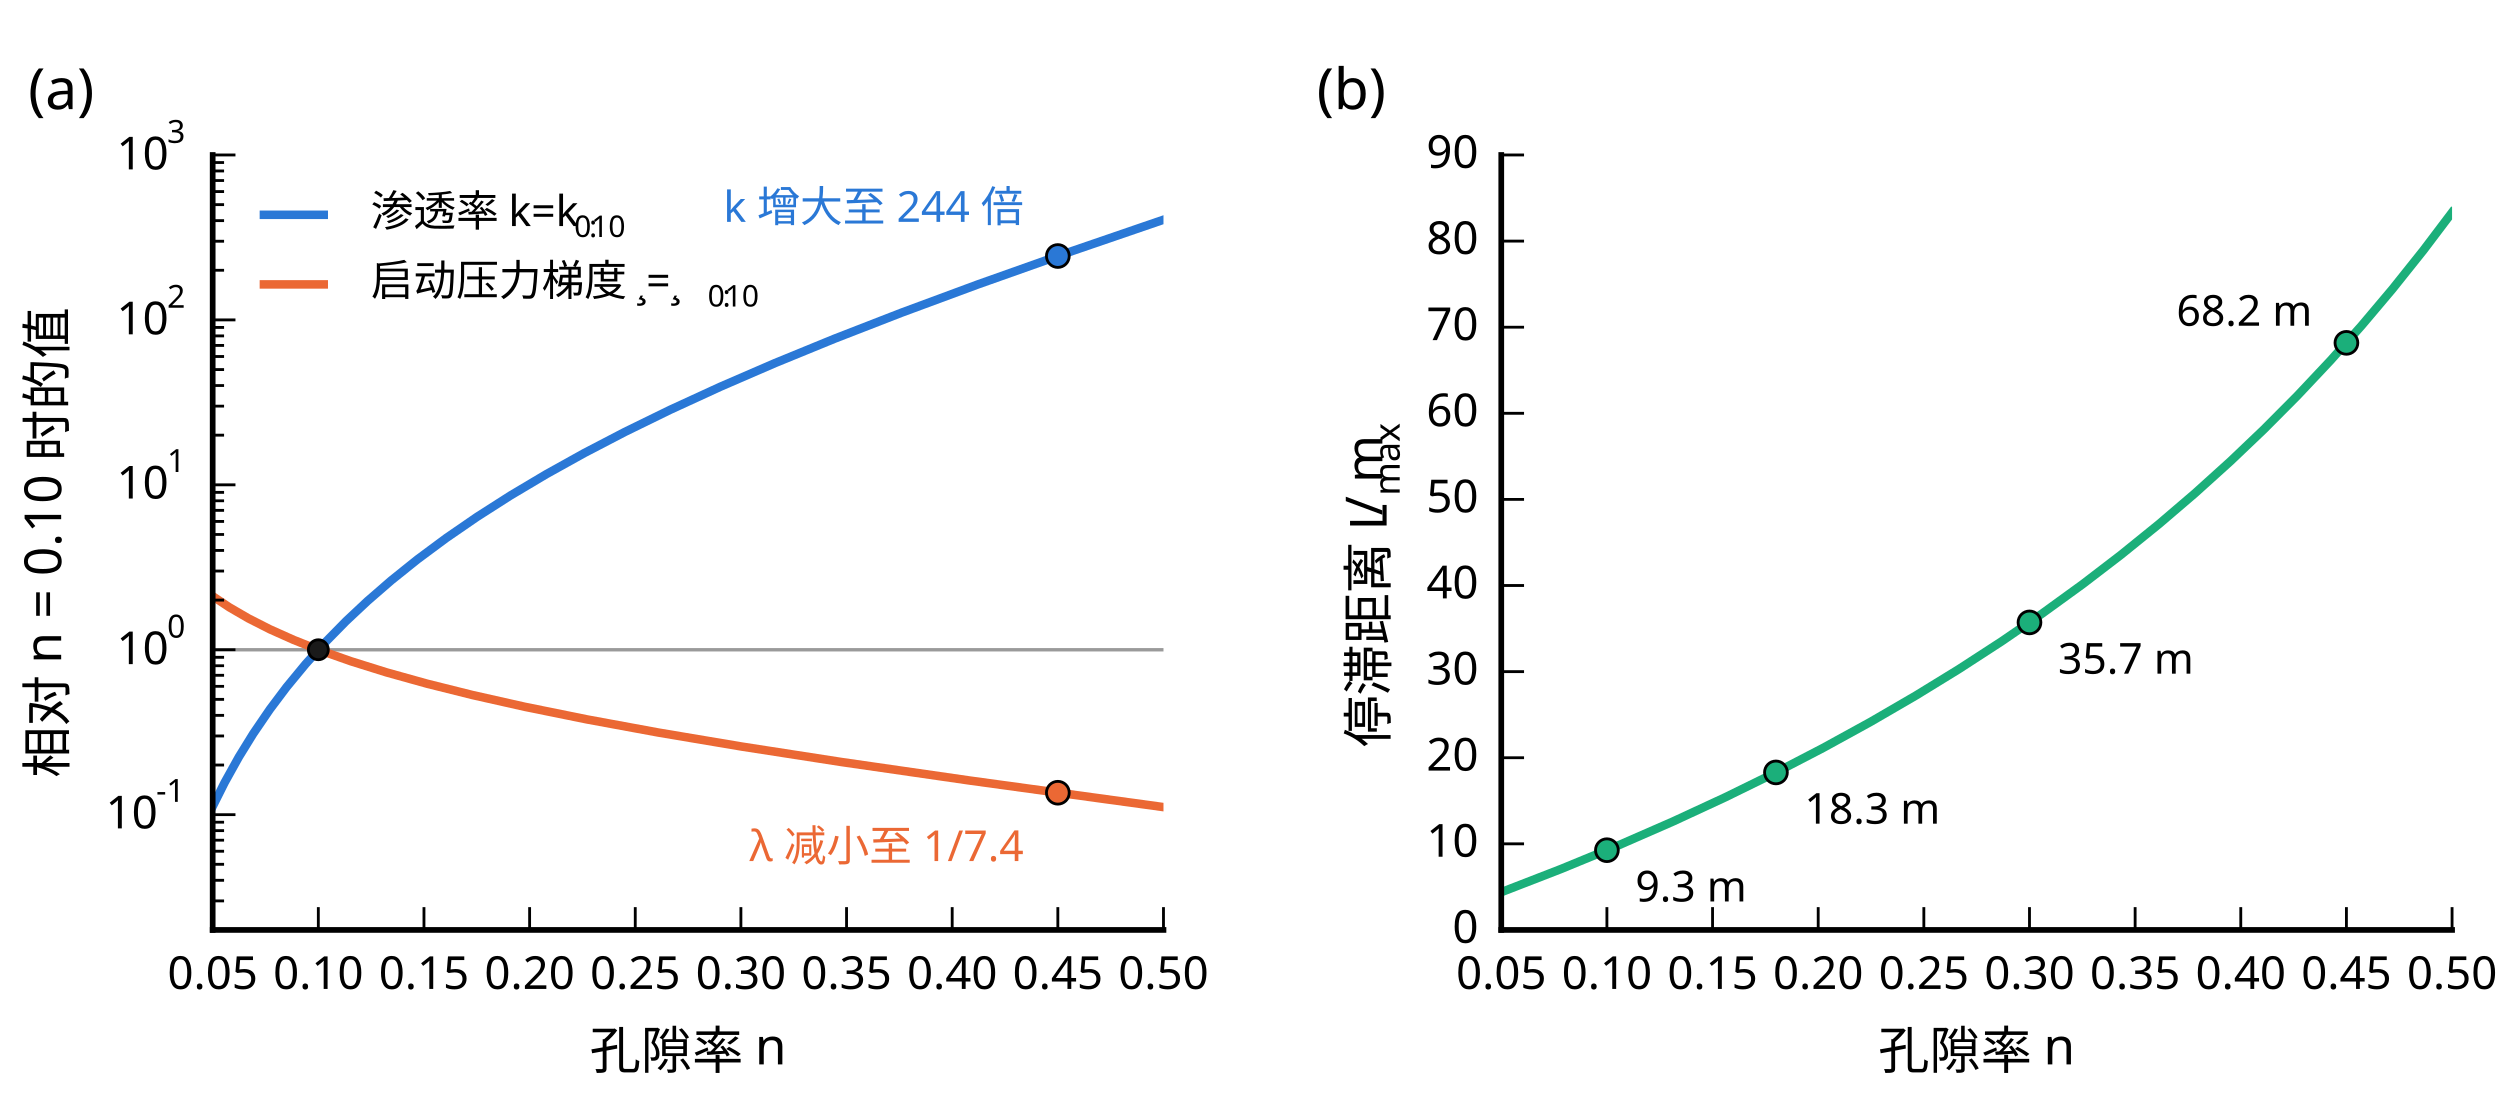
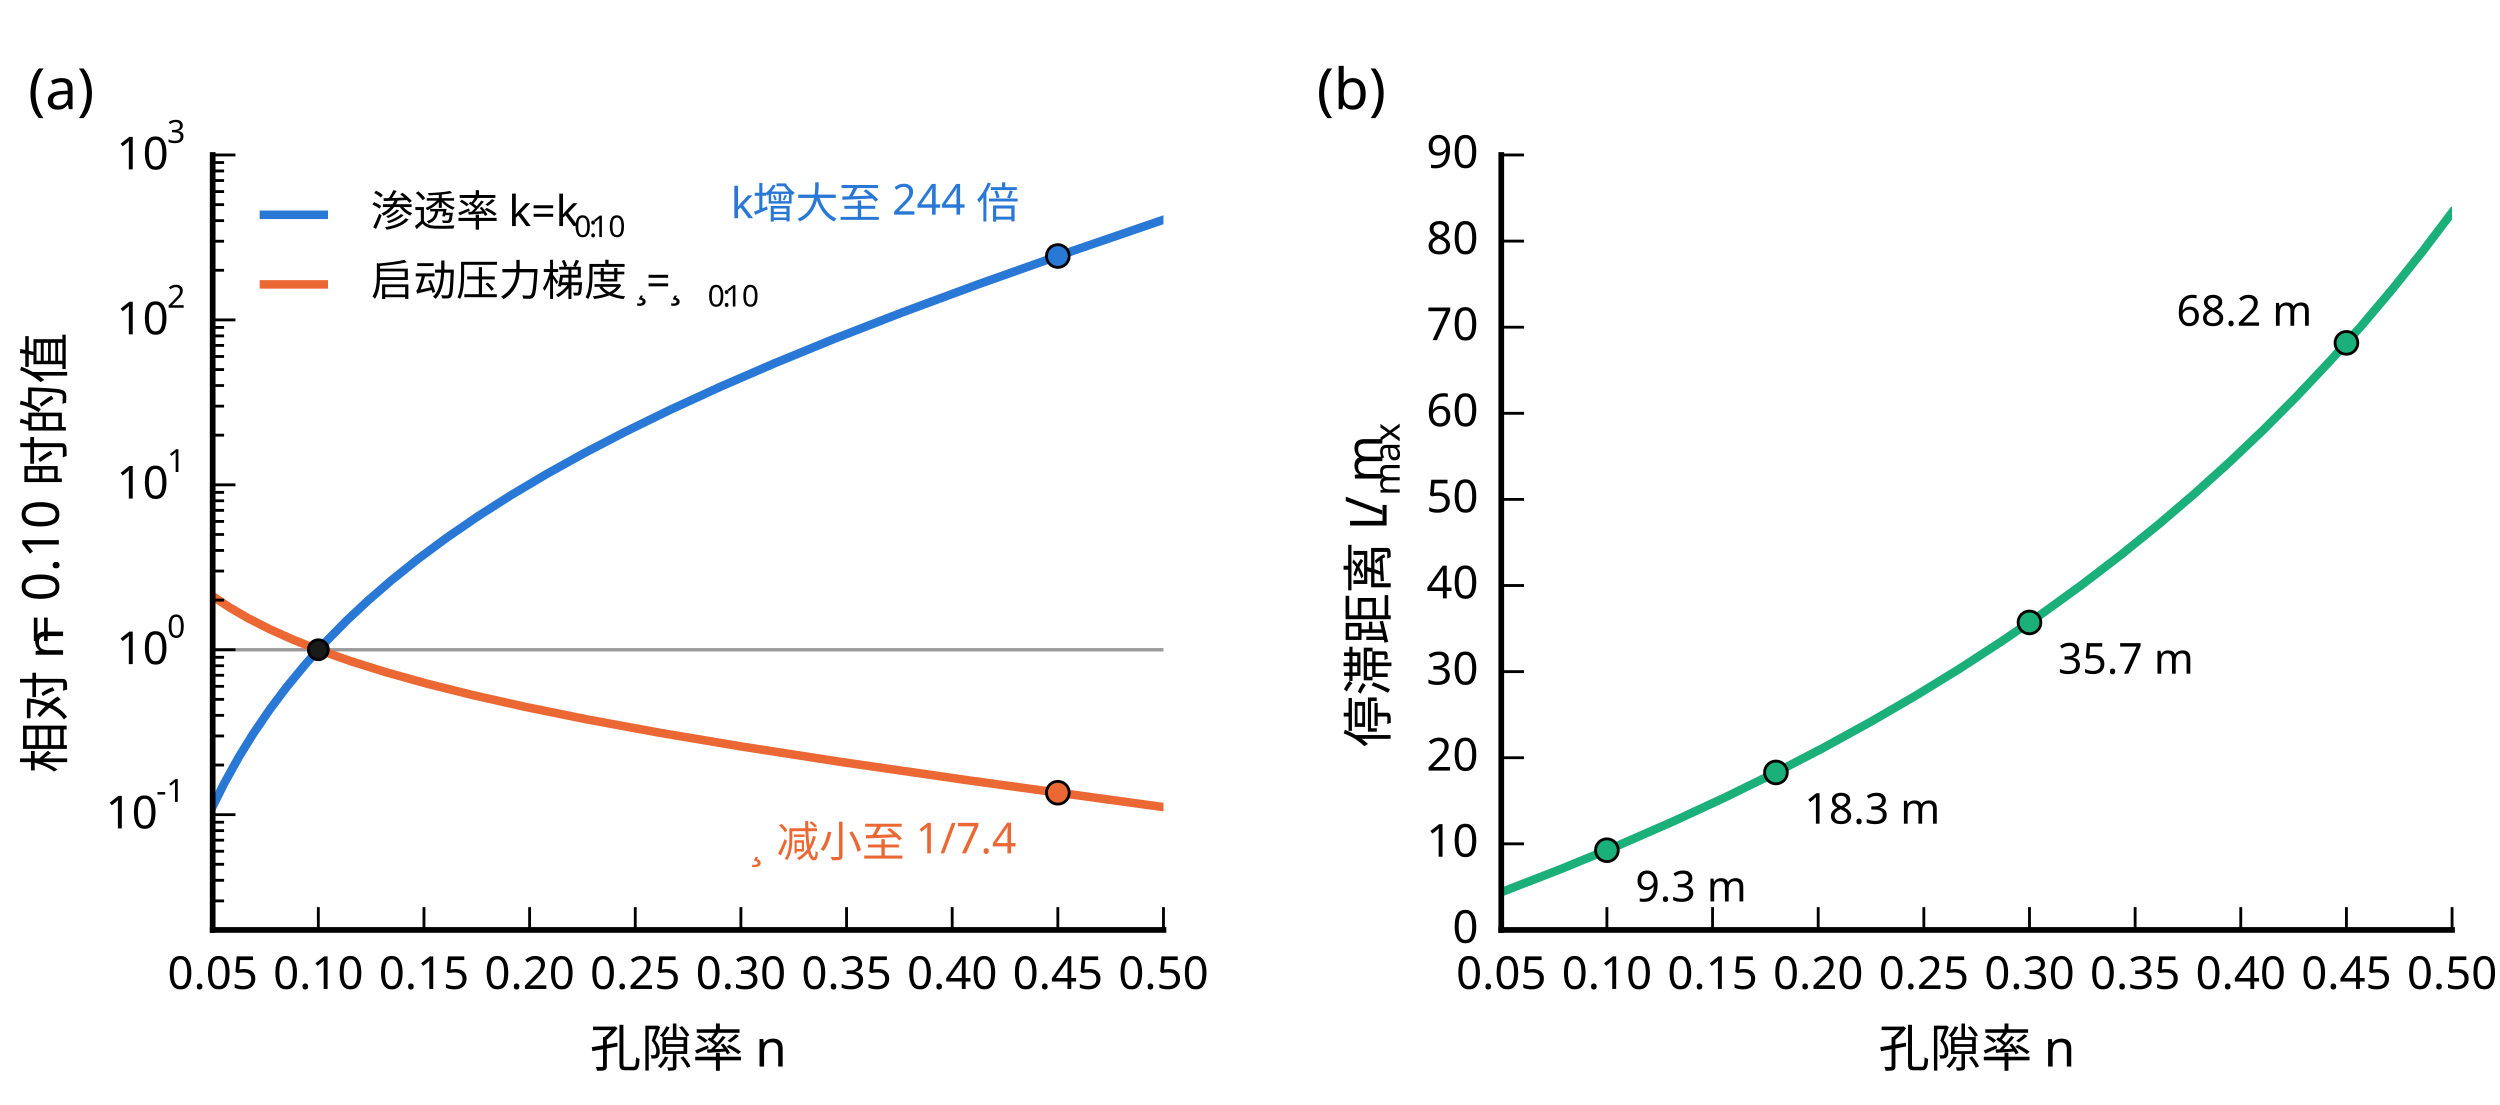
<svg xmlns="http://www.w3.org/2000/svg" xmlns:xlink="http://www.w3.org/1999/xlink" height="194pt" version="1.1" viewBox="0 0 439 194" width="439pt">
  <defs>
    <style type="text/css">
*{stroke-linecap:butt;stroke-linejoin:round;}
  </style>
  </defs>
  <g id="figure_1">
    <g id="patch_1">
      <path d=" M0 194.4 L439.37 194.4 L439.37 0 L0 0 z " style="fill:#ffffff;" />
    </g>
    <g id="axes_1">
      <g id="patch_2">
        <path d=" M37.346 163.296 L204.307 163.296 L204.307 27.216 L37.346 27.216 z " style="fill:#ffffff;" />
      </g>
      <g id="line2d_1">
        <path clip-path="url(#pe6985912cd)" d=" M37.346 114.095 L204.307 114.095" style="fill:none;stroke:#9a9a9a;stroke-linecap:square;stroke-width:0.6;" />
      </g>
      <g id="line2d_2">
        <path clip-path="url(#pe6985912cd)" d=" M37.346 141.608 L39.439 137.426 L41.949 132.914 L44.46 128.848 L47.389 124.556 L50.318 120.66 L53.666 116.603 L57.014 112.892 L60.779 109.06 L64.546 105.529 L68.73 101.901 L73.333 98.211 L78.354 94.486 L83.794 90.745 L89.652 87.003 L95.929 83.269 L102.624 79.548 L109.738 75.844 L117.688 71.958 L126.476 67.92 L136.1 63.754 L146.561 59.471 L158.278 54.919 L171.668 49.962 L187.569 44.325 L204.307 38.584 L204.307 38.584" style="fill:none;stroke:#2a78d6;stroke-linecap:square;stroke-width:1.5;" />
      </g>
      <g id="line2d_3">
        <path clip-path="url(#pe6985912cd)" d=" M37.346 104.697 L40.276 106.646 L43.623 108.588 L47.389 110.502 L51.574 112.374 L56.177 114.199 L61.616 116.115 L67.893 118.078 L75.007 120.061 L82.957 122.046 L92.163 124.116 L103.043 126.323 L115.596 128.633 L130.242 131.095 L147.817 133.819 L170.413 137.081 L204.307 141.729 L204.307 141.729" style="fill:none;stroke:#eb6834;stroke-linecap:square;stroke-width:1.5;" />
      </g>
      <g id="line2d_4">
        <defs>
          <path d=" M0 2 C0.53 2 1.039 1.789 1.414 1.414 C1.789 1.039 2 0.53 2 0 C2 -0.53 1.789 -1.039 1.414 -1.414 C1.039 -1.789 0.53 -2 0 -2 C-0.53 -2 -1.039 -1.789 -1.414 -1.414 C-1.789 -1.039 -2 -0.53 -2 0 C-2 0.53 -1.789 1.039 -1.414 1.414 C-1.039 1.789 -0.53 2 0 2 z " id="m247f0c84e5" style="stroke:#000000;stroke-width:0.5;" />
        </defs>
        <g clip-path="url(#pe6985912cd)">
          <use style="fill:#2a78d6;stroke:#000000;stroke-width:0.5;" x="185.756" xlink:href="#m247f0c84e5" y="44.957" />
        </g>
      </g>
      <g id="line2d_5">
        <defs>
          <path d=" M0 2 C0.53 2 1.039 1.789 1.414 1.414 C1.789 1.039 2 0.53 2 0 C2 -0.53 1.789 -1.039 1.414 -1.414 C1.039 -1.789 0.53 -2 0 -2 C-0.53 -2 -1.039 -1.789 -1.414 -1.414 C-1.789 -1.039 -2 -0.53 -2 0 C-2 0.53 -1.789 1.039 -1.414 1.414 C-1.039 1.789 -0.53 2 0 2 z " id="maab51ab7f1" style="stroke:#000000;stroke-width:0.5;" />
        </defs>
        <g clip-path="url(#pe6985912cd)">
          <use style="fill:#eb6834;stroke:#000000;stroke-width:0.5;" x="185.756" xlink:href="#maab51ab7f1" y="139.205" />
        </g>
      </g>
      <g id="patch_3">
        <path d=" M37.346 163.296 L204.307 163.296" style="fill:none;stroke:#000000;stroke-linecap:square;stroke-linejoin:miter;" />
      </g>
      <g id="patch_4">
        <path d=" M37.346 163.296 L37.346 27.216" style="fill:none;stroke:#000000;stroke-linecap:square;stroke-linejoin:miter;" />
      </g>
      <g id="matplotlib.axis_1">
        <g id="xtick_1">
          <g id="line2d_6">
            <defs>
              <path d=" M0 0 L0 -4" id="m93b0483c22" style="stroke:#000000;stroke-width:0.5;" />
            </defs>
            <g>
              <use style="stroke:#000000;stroke-width:0.5;" x="37.346" xlink:href="#m93b0483c22" y="163.296" />
            </g>
          </g>
          <g id="text_1">
            <text style="font-family:Noto Sans SC;font-size:8.0px;font-style:normal;text-anchor:middle;" transform="rotate(-0, 37.34646, 173.6635)" x="37.346" y="173.663">0.05</text>
          </g>
        </g>
        <g id="xtick_2">
          <g id="line2d_7">
            <g>
              <use style="stroke:#000000;stroke-width:0.5;" x="55.898" xlink:href="#m93b0483c22" y="163.296" />
            </g>
          </g>
          <g id="text_2">
            <text style="font-family:Noto Sans SC;font-size:8.0px;font-style:normal;text-anchor:middle;" transform="rotate(-0, 55.89764, 173.6635)" x="55.898" y="173.663">0.10</text>
          </g>
        </g>
        <g id="xtick_3">
          <g id="line2d_8">
            <g>
              <use style="stroke:#000000;stroke-width:0.5;" x="74.449" xlink:href="#m93b0483c22" y="163.296" />
            </g>
          </g>
          <g id="text_3">
            <text style="font-family:Noto Sans SC;font-size:8.0px;font-style:normal;text-anchor:middle;" transform="rotate(-0, 74.44882, 173.6635)" x="74.449" y="173.663">0.15</text>
          </g>
        </g>
        <g id="xtick_4">
          <g id="line2d_9">
            <g>
              <use style="stroke:#000000;stroke-width:0.5;" x="93.0" xlink:href="#m93b0483c22" y="163.296" />
            </g>
          </g>
          <g id="text_4">
            <text style="font-family:Noto Sans SC;font-size:8.0px;font-style:normal;text-anchor:middle;" transform="rotate(-0, 93, 173.6635)" x="93.0" y="173.663">0.20</text>
          </g>
        </g>
        <g id="xtick_5">
          <g id="line2d_10">
            <g>
              <use style="stroke:#000000;stroke-width:0.5;" x="111.551" xlink:href="#m93b0483c22" y="163.296" />
            </g>
          </g>
          <g id="text_5">
            <text style="font-family:Noto Sans SC;font-size:8.0px;font-style:normal;text-anchor:middle;" transform="rotate(-0, 111.5512, 173.6635)" x="111.551" y="173.663">0.25</text>
          </g>
        </g>
        <g id="xtick_6">
          <g id="line2d_11">
            <g>
              <use style="stroke:#000000;stroke-width:0.5;" x="130.102" xlink:href="#m93b0483c22" y="163.296" />
            </g>
          </g>
          <g id="text_6">
            <text style="font-family:Noto Sans SC;font-size:8.0px;font-style:normal;text-anchor:middle;" transform="rotate(-0, 130.1024, 173.6635)" x="130.102" y="173.663">0.30</text>
          </g>
        </g>
        <g id="xtick_7">
          <g id="line2d_12">
            <g>
              <use style="stroke:#000000;stroke-width:0.5;" x="148.654" xlink:href="#m93b0483c22" y="163.296" />
            </g>
          </g>
          <g id="text_7">
            <text style="font-family:Noto Sans SC;font-size:8.0px;font-style:normal;text-anchor:middle;" transform="rotate(-0, 148.6535, 173.6635)" x="148.654" y="173.663">0.35</text>
          </g>
        </g>
        <g id="xtick_8">
          <g id="line2d_13">
            <g>
              <use style="stroke:#000000;stroke-width:0.5;" x="167.205" xlink:href="#m93b0483c22" y="163.296" />
            </g>
          </g>
          <g id="text_8">
            <text style="font-family:Noto Sans SC;font-size:8.0px;font-style:normal;text-anchor:middle;" transform="rotate(-0, 167.2047, 173.6635)" x="167.205" y="173.663">0.40</text>
          </g>
        </g>
        <g id="xtick_9">
          <g id="line2d_14">
            <g>
              <use style="stroke:#000000;stroke-width:0.5;" x="185.756" xlink:href="#m93b0483c22" y="163.296" />
            </g>
          </g>
          <g id="text_9">
            <text style="font-family:Noto Sans SC;font-size:8.0px;font-style:normal;text-anchor:middle;" transform="rotate(-0, 185.7559, 173.6635)" x="185.756" y="173.663">0.45</text>
          </g>
        </g>
        <g id="xtick_10">
          <g id="line2d_15">
            <g>
              <use style="stroke:#000000;stroke-width:0.5;" x="204.307" xlink:href="#m93b0483c22" y="163.296" />
            </g>
          </g>
          <g id="text_10">
            <text style="font-family:Noto Sans SC;font-size:8.0px;font-style:normal;text-anchor:middle;" transform="rotate(-0, 204.3071, 173.6635)" x="204.307" y="173.663">0.50</text>
          </g>
        </g>
        <g id="text_11">
-           <text style="font-family:Noto Sans SC;font-size:9.0px;font-style:normal;text-anchor:middle;" transform="rotate(-0, 120.8268, 187.6594)" x="120.827" y="187.659">孔隙率 n</text>
+           <g transform="translate(103.5918 187.6594)">
+             <text>
+               <tspan style="font-family:Noto Sans SC;font-size:9.0px;font-style:regular;" x="0.0 9.0 18.0 27.0" y="-0.375">孔隙率 </tspan>
+               <tspan style="font-family:cmmi10;font-size:9.0px;font-style:regular;" x="29.016" y="-0.375">n</tspan>
+             </text>
+           </g>
        </g>
      </g>
      <g id="matplotlib.axis_2">
        <g id="ytick_1">
          <g id="line2d_16">
            <defs>
              <path d=" M0 0 L4 0" id="m728421d6d4" style="stroke:#000000;stroke-width:0.5;" />
            </defs>
            <g>
              <use style="stroke:#000000;stroke-width:0.5;" x="37.346" xlink:href="#m728421d6d4" y="143.054" />
            </g>
          </g>
          <g id="text_12">
            <g transform="translate(18.54646 145.7017)">
              <text>
                <tspan style="font-family:Noto Sans SC;font-size:5.6px;font-style:regular;" x="8.88 10.823" y="-4.898">-1</tspan>
                <tspan style="font-family:Noto Sans SC;font-size:8.0px;font-style:regular;" x="0.0 4.44" y="-0.233">10</tspan>
              </text>
            </g>
          </g>
        </g>
        <g id="ytick_2">
          <g id="line2d_17">
            <g>
              <use style="stroke:#000000;stroke-width:0.5;" x="37.346" xlink:href="#m728421d6d4" y="114.095" />
            </g>
          </g>
          <g id="text_13">
            <g transform="translate(20.46646 116.7821)">
              <text>
                <tspan style="font-family:Noto Sans SC;font-size:5.6px;font-style:regular;" x="8.88" y="-4.822">0</tspan>
                <tspan style="font-family:Noto Sans SC;font-size:8.0px;font-style:regular;" x="0.0 4.44" y="-0.156">10</tspan>
              </text>
            </g>
          </g>
        </g>
        <g id="ytick_3">
          <g id="line2d_18">
            <g>
              <use style="stroke:#000000;stroke-width:0.5;" x="37.346" xlink:href="#m728421d6d4" y="85.135" />
            </g>
          </g>
          <g id="text_14">
            <g transform="translate(20.46646 87.78258)">
              <text>
                <tspan style="font-family:Noto Sans SC;font-size:5.6px;font-style:regular;" x="8.88" y="-4.898">1</tspan>
                <tspan style="font-family:Noto Sans SC;font-size:8.0px;font-style:regular;" x="0.0 4.44" y="-0.233">10</tspan>
              </text>
            </g>
          </g>
        </g>
        <g id="ytick_4">
          <g id="line2d_19">
            <g>
              <use style="stroke:#000000;stroke-width:0.5;" x="37.346" xlink:href="#m728421d6d4" y="56.176" />
            </g>
          </g>
          <g id="text_15">
            <g transform="translate(20.46646 58.86304)">
              <text>
                <tspan style="font-family:Noto Sans SC;font-size:5.6px;font-style:regular;" x="8.88" y="-4.822">2</tspan>
                <tspan style="font-family:Noto Sans SC;font-size:8.0px;font-style:regular;" x="0.0 4.44" y="-0.156">10</tspan>
              </text>
            </g>
          </g>
        </g>
        <g id="ytick_5">
          <g id="line2d_20">
            <g>
              <use style="stroke:#000000;stroke-width:0.5;" x="37.346" xlink:href="#m728421d6d4" y="27.216" />
            </g>
          </g>
          <g id="text_16">
            <g transform="translate(20.46646 29.9035)">
              <text>
                <tspan style="font-family:Noto Sans SC;font-size:5.6px;font-style:regular;" x="8.88" y="-4.822">3</tspan>
                <tspan style="font-family:Noto Sans SC;font-size:8.0px;font-style:regular;" x="0.0 4.44" y="-0.156">10</tspan>
              </text>
            </g>
          </g>
        </g>
        <g id="ytick_6">
          <g id="line2d_21">
            <defs>
              <path d=" M0 0 L2 0" id="mf0c55a9a47" style="stroke:#000000;stroke-width:0.5;" />
            </defs>
            <g>
              <use style="stroke:#000000;stroke-width:0.5;" x="37.346" xlink:href="#mf0c55a9a47" y="163.296" />
            </g>
          </g>
        </g>
        <g id="ytick_7">
          <g id="line2d_22">
            <g>
              <use style="stroke:#000000;stroke-width:0.5;" x="37.346" xlink:href="#mf0c55a9a47" y="158.196" />
            </g>
          </g>
        </g>
        <g id="ytick_8">
          <g id="line2d_23">
            <g>
              <use style="stroke:#000000;stroke-width:0.5;" x="37.346" xlink:href="#mf0c55a9a47" y="154.578" />
            </g>
          </g>
        </g>
        <g id="ytick_9">
          <g id="line2d_24">
            <g>
              <use style="stroke:#000000;stroke-width:0.5;" x="37.346" xlink:href="#mf0c55a9a47" y="151.772" />
            </g>
          </g>
        </g>
        <g id="ytick_10">
          <g id="line2d_25">
            <g>
              <use style="stroke:#000000;stroke-width:0.5;" x="37.346" xlink:href="#mf0c55a9a47" y="149.479" />
            </g>
          </g>
        </g>
        <g id="ytick_11">
          <g id="line2d_26">
            <g>
              <use style="stroke:#000000;stroke-width:0.5;" x="37.346" xlink:href="#mf0c55a9a47" y="147.54" />
            </g>
          </g>
        </g>
        <g id="ytick_12">
          <g id="line2d_27">
            <g>
              <use style="stroke:#000000;stroke-width:0.5;" x="37.346" xlink:href="#mf0c55a9a47" y="145.861" />
            </g>
          </g>
        </g>
        <g id="ytick_13">
          <g id="line2d_28">
            <g>
              <use style="stroke:#000000;stroke-width:0.5;" x="37.346" xlink:href="#mf0c55a9a47" y="144.379" />
            </g>
          </g>
        </g>
        <g id="ytick_14">
          <g id="line2d_29">
            <g>
              <use style="stroke:#000000;stroke-width:0.5;" x="37.346" xlink:href="#mf0c55a9a47" y="134.336" />
            </g>
          </g>
        </g>
        <g id="ytick_15">
          <g id="line2d_30">
            <g>
              <use style="stroke:#000000;stroke-width:0.5;" x="37.346" xlink:href="#mf0c55a9a47" y="129.237" />
            </g>
          </g>
        </g>
        <g id="ytick_16">
          <g id="line2d_31">
            <g>
              <use style="stroke:#000000;stroke-width:0.5;" x="37.346" xlink:href="#mf0c55a9a47" y="125.619" />
            </g>
          </g>
        </g>
        <g id="ytick_17">
          <g id="line2d_32">
            <g>
              <use style="stroke:#000000;stroke-width:0.5;" x="37.346" xlink:href="#mf0c55a9a47" y="122.812" />
            </g>
          </g>
        </g>
        <g id="ytick_18">
          <g id="line2d_33">
            <g>
              <use style="stroke:#000000;stroke-width:0.5;" x="37.346" xlink:href="#mf0c55a9a47" y="120.519" />
            </g>
          </g>
        </g>
        <g id="ytick_19">
          <g id="line2d_34">
            <g>
              <use style="stroke:#000000;stroke-width:0.5;" x="37.346" xlink:href="#mf0c55a9a47" y="118.581" />
            </g>
          </g>
        </g>
        <g id="ytick_20">
          <g id="line2d_35">
            <g>
              <use style="stroke:#000000;stroke-width:0.5;" x="37.346" xlink:href="#mf0c55a9a47" y="116.901" />
            </g>
          </g>
        </g>
        <g id="ytick_21">
          <g id="line2d_36">
            <g>
              <use style="stroke:#000000;stroke-width:0.5;" x="37.346" xlink:href="#mf0c55a9a47" y="115.42" />
            </g>
          </g>
        </g>
        <g id="ytick_22">
          <g id="line2d_37">
            <g>
              <use style="stroke:#000000;stroke-width:0.5;" x="37.346" xlink:href="#mf0c55a9a47" y="105.377" />
            </g>
          </g>
        </g>
        <g id="ytick_23">
          <g id="line2d_38">
            <g>
              <use style="stroke:#000000;stroke-width:0.5;" x="37.346" xlink:href="#mf0c55a9a47" y="100.277" />
            </g>
          </g>
        </g>
        <g id="ytick_24">
          <g id="line2d_39">
            <g>
              <use style="stroke:#000000;stroke-width:0.5;" x="37.346" xlink:href="#mf0c55a9a47" y="96.659" />
            </g>
          </g>
        </g>
        <g id="ytick_25">
          <g id="line2d_40">
            <g>
              <use style="stroke:#000000;stroke-width:0.5;" x="37.346" xlink:href="#mf0c55a9a47" y="93.853" />
            </g>
          </g>
        </g>
        <g id="ytick_26">
          <g id="line2d_41">
            <g>
              <use style="stroke:#000000;stroke-width:0.5;" x="37.346" xlink:href="#mf0c55a9a47" y="91.56" />
            </g>
          </g>
        </g>
        <g id="ytick_27">
          <g id="line2d_42">
            <g>
              <use style="stroke:#000000;stroke-width:0.5;" x="37.346" xlink:href="#mf0c55a9a47" y="89.621" />
            </g>
          </g>
        </g>
        <g id="ytick_28">
          <g id="line2d_43">
            <g>
              <use style="stroke:#000000;stroke-width:0.5;" x="37.346" xlink:href="#mf0c55a9a47" y="87.942" />
            </g>
          </g>
        </g>
        <g id="ytick_29">
          <g id="line2d_44">
            <g>
              <use style="stroke:#000000;stroke-width:0.5;" x="37.346" xlink:href="#mf0c55a9a47" y="86.46" />
            </g>
          </g>
        </g>
        <g id="ytick_30">
          <g id="line2d_45">
            <g>
              <use style="stroke:#000000;stroke-width:0.5;" x="37.346" xlink:href="#mf0c55a9a47" y="76.417" />
            </g>
          </g>
        </g>
        <g id="ytick_31">
          <g id="line2d_46">
            <g>
              <use style="stroke:#000000;stroke-width:0.5;" x="37.346" xlink:href="#mf0c55a9a47" y="71.318" />
            </g>
          </g>
        </g>
        <g id="ytick_32">
          <g id="line2d_47">
            <g>
              <use style="stroke:#000000;stroke-width:0.5;" x="37.346" xlink:href="#mf0c55a9a47" y="67.7" />
            </g>
          </g>
        </g>
        <g id="ytick_33">
          <g id="line2d_48">
            <g>
              <use style="stroke:#000000;stroke-width:0.5;" x="37.346" xlink:href="#mf0c55a9a47" y="64.893" />
            </g>
          </g>
        </g>
        <g id="ytick_34">
          <g id="line2d_49">
            <g>
              <use style="stroke:#000000;stroke-width:0.5;" x="37.346" xlink:href="#mf0c55a9a47" y="62.6" />
            </g>
          </g>
        </g>
        <g id="ytick_35">
          <g id="line2d_50">
            <g>
              <use style="stroke:#000000;stroke-width:0.5;" x="37.346" xlink:href="#mf0c55a9a47" y="60.661" />
            </g>
          </g>
        </g>
        <g id="ytick_36">
          <g id="line2d_51">
            <g>
              <use style="stroke:#000000;stroke-width:0.5;" x="37.346" xlink:href="#mf0c55a9a47" y="58.982" />
            </g>
          </g>
        </g>
        <g id="ytick_37">
          <g id="line2d_52">
            <g>
              <use style="stroke:#000000;stroke-width:0.5;" x="37.346" xlink:href="#mf0c55a9a47" y="57.501" />
            </g>
          </g>
        </g>
        <g id="ytick_38">
          <g id="line2d_53">
            <g>
              <use style="stroke:#000000;stroke-width:0.5;" x="37.346" xlink:href="#mf0c55a9a47" y="47.458" />
            </g>
          </g>
        </g>
        <g id="ytick_39">
          <g id="line2d_54">
            <g>
              <use style="stroke:#000000;stroke-width:0.5;" x="37.346" xlink:href="#mf0c55a9a47" y="42.358" />
            </g>
          </g>
        </g>
        <g id="ytick_40">
          <g id="line2d_55">
            <g>
              <use style="stroke:#000000;stroke-width:0.5;" x="37.346" xlink:href="#mf0c55a9a47" y="38.74" />
            </g>
          </g>
        </g>
        <g id="ytick_41">
          <g id="line2d_56">
            <g>
              <use style="stroke:#000000;stroke-width:0.5;" x="37.346" xlink:href="#mf0c55a9a47" y="35.934" />
            </g>
          </g>
        </g>
        <g id="ytick_42">
          <g id="line2d_57">
            <g>
              <use style="stroke:#000000;stroke-width:0.5;" x="37.346" xlink:href="#mf0c55a9a47" y="33.641" />
            </g>
          </g>
        </g>
        <g id="ytick_43">
          <g id="line2d_58">
            <g>
              <use style="stroke:#000000;stroke-width:0.5;" x="37.346" xlink:href="#mf0c55a9a47" y="31.702" />
            </g>
          </g>
        </g>
        <g id="ytick_44">
          <g id="line2d_59">
            <g>
              <use style="stroke:#000000;stroke-width:0.5;" x="37.346" xlink:href="#mf0c55a9a47" y="30.022" />
            </g>
          </g>
        </g>
        <g id="ytick_45">
          <g id="line2d_60">
            <g>
              <use style="stroke:#000000;stroke-width:0.5;" x="37.346" xlink:href="#mf0c55a9a47" y="28.541" />
            </g>
          </g>
        </g>
        <g id="text_17">
-           <text style="font-family:Noto Sans SC;font-size:9.0px;font-style:normal;text-anchor:middle;" transform="rotate(-90, 11.48489, 95.256)" x="11.485" y="95.256">相对 n = 0.10 时的值</text>
+           <g transform="translate(11.48489 135.756)rotate(-90.0)">
+             <text>
+               <tspan style="font-family:Noto Sans SC;font-size:9.0px;font-style:regular;" x="0.0 9.0 18.0 25.417 27.433 32.428 34.444 39.439 41.941 46.936 51.931 53.947 62.947 71.947" y="-0.406">相对  = 0.10 时的值</tspan>
+               <tspan style="font-family:cmmi10;font-size:9.0px;font-style:regular;" x="20.016" y="-0.406">n</tspan>
+             </text>
+           </g>
        </g>
      </g>
      <g id="text_18">
-         <text style="fill:#2a78d6;font-family:Noto Sans SC;font-size:7.5px;font-style:normal;text-anchor:end;" transform="rotate(-0, 179.7559, 38.9567)" x="179.756" y="38.957">k 增大至 244 倍</text>
+         <g style="fill:#2a78d6;" transform="translate(128.3059 38.95669)">
+           <text>
+             <tspan style="font-family:Noto Sans SC;font-size:7.5px;font-style:regular;" x="3.9 5.58 13.08 20.58 28.08 29.76 33.923 38.085 42.248 43.928" y="-0.641"> 增大至 244 倍</tspan>
+             <tspan style="font-family:cmmi10;font-size:7.5px;font-style:regular;" x="0.0" y="-0.641">k</tspan>
+           </text>
+         </g>
      </g>
      <g id="text_19">
-         <text style="fill:#eb6834;font-family:Noto Sans SC;font-size:7.5px;font-style:normal;text-anchor:end;" transform="rotate(-0, 179.7559, 151.2052)" x="179.756" y="151.205">λ 减小至 1/7.4</text>
+         <g style="fill:#eb6834;" transform="translate(131.9809 151.2052)">
+           <text>
+             <tspan style="font-family:Noto Sans SC;font-size:7.5px;font-style:regular;" x="4.373 6.053 13.553 21.053 28.553 30.232 34.395 37.335 41.497 43.582" y="-0.734"> 减小至 1/7.4</tspan>
+             <tspan style="font-family:cmmi10;font-size:7.5px;font-style:regular;" x="0.0" y="-0.734">¸</tspan>
+           </text>
+         </g>
      </g>
      <g id="line2d_61">
        <defs>
          <path d=" M0 1.75 C0.464 1.75 0.909 1.566 1.237 1.237 C1.566 0.909 1.75 0.464 1.75 0 C1.75 -0.464 1.566 -0.909 1.237 -1.237 C0.909 -1.566 0.464 -1.75 0 -1.75 C-0.464 -1.75 -0.909 -1.566 -1.237 -1.237 C-1.566 -0.909 -1.75 -0.464 -1.75 0 C-1.75 0.464 -1.566 0.909 -1.237 1.237 C-0.909 1.566 -0.464 1.75 0 1.75 z " id="ma8d7c0516b" style="stroke:#000000;stroke-width:0.5;" />
        </defs>
        <g clip-path="url(#pe6985912cd)">
          <use style="fill:#1a1a1a;stroke:#000000;stroke-width:0.5;" x="55.898" xlink:href="#ma8d7c0516b" y="114.095" />
        </g>
      </g>
      <g id="legend_1">
        <g id="line2d_62">
          <path d=" M46.346 37.716 L56.846 37.716" style="fill:none;stroke:#2a78d6;stroke-linecap:square;stroke-width:1.5;" />
        </g>
        <g id="line2d_63" />
        <g id="text_20">
          <g transform="translate(65.09646 40.341)">
            <text>
              <tspan style="font-family:Noto Sans SC;font-size:7.5px;font-style:regular;" x="0.0 7.5 15 22.5" y="-0.641">渗透率 </tspan>
              <tspan style="font-family:cmr10;font-size:5.25px;font-style:regular;" x="35.73 39.846 42.471" y="1.273">010</tspan>
              <tspan style="font-family:cmmi10;font-size:7.5px;font-style:regular;" x="24.18 28.08 31.83" y="-0.641">k=k</tspan>
              <tspan style="font-family:cmmi10;font-size:5.25px;font-style:regular;" x="38.355" y="1.273">:</tspan>
            </text>
          </g>
        </g>
        <g id="line2d_64">
          <path d=" M46.346 49.941 L56.846 49.941" style="fill:none;stroke:#eb6834;stroke-linecap:square;stroke-width:1.5;" />
        </g>
        <g id="line2d_65" />
        <g id="text_21">
          <g transform="translate(65.09646 52.566)">
            <text>
              <tspan style="font-family:Noto Sans SC;font-size:7.5px;font-style:regular;" x="0.0 7.5 15 22.5 30 37.5 45" y="-0.656">启动压力梯度 </tspan>
              <tspan style="font-family:cmr10;font-size:5.25px;font-style:regular;" x="59.175 63.291 65.916" y="1.257">010</tspan>
              <tspan style="font-family:cmmi10;font-size:7.5px;font-style:regular;" x="46.68 51.052 54.802" y="-0.656">¸=¸</tspan>
              <tspan style="font-family:cmmi10;font-size:5.25px;font-style:regular;" x="61.8" y="1.257">:</tspan>
            </text>
          </g>
        </g>
      </g>
    </g>
    <g id="axes_2">
      <g id="patch_5">
        <path d=" M263.622 163.296 L430.583 163.296 L430.583 27.216 L263.622 27.216 z " style="fill:#ffffff;" />
      </g>
      <g id="line2d_66">
        <path clip-path="url(#pe255681435)" d=" M263.622 156.664 L274.083 152.608 L284.126 148.472 L293.75 144.268 L302.956 140.004 L311.744 135.694 L320.112 131.351 L328.481 126.755 L336.432 122.134 L343.964 117.507 L351.496 112.617 L358.61 107.736 L365.723 102.577 L372.418 97.447 L379.114 92.027 L385.39 86.66 L391.667 80.993 L397.525 75.41 L403.384 69.519 L409.242 63.295 L414.682 57.191 L420.121 50.748 L425.561 43.937 L430.583 37.296 L430.583 37.296" style="fill:none;stroke:#1baf7a;stroke-linecap:square;stroke-width:1.5;" />
      </g>
      <g id="line2d_67">
        <defs>
          <path d=" M0 2 C0.53 2 1.039 1.789 1.414 1.414 C1.789 1.039 2 0.53 2 0 C2 -0.53 1.789 -1.039 1.414 -1.414 C1.039 -1.789 0.53 -2 0 -2 C-0.53 -2 -1.039 -1.789 -1.414 -1.414 C-1.789 -1.039 -2 -0.53 -2 0 C-2 0.53 -1.789 1.039 -1.414 1.414 C-1.039 1.789 -0.53 2 0 2 z " id="m428e89c513" style="stroke:#000000;stroke-width:0.5;" />
        </defs>
        <g clip-path="url(#pe255681435)">
          <use style="fill:#1baf7a;stroke:#000000;stroke-width:0.5;" x="282.173" xlink:href="#m428e89c513" y="149.296" />
        </g>
      </g>
      <g id="line2d_68">
        <g clip-path="url(#pe255681435)">
          <use style="fill:#1baf7a;stroke:#000000;stroke-width:0.5;" x="311.855" xlink:href="#m428e89c513" y="135.637" />
        </g>
      </g>
      <g id="line2d_69">
        <g clip-path="url(#pe255681435)">
          <use style="fill:#1baf7a;stroke:#000000;stroke-width:0.5;" x="356.378" xlink:href="#m428e89c513" y="109.296" />
        </g>
      </g>
      <g id="line2d_70">
        <g clip-path="url(#pe255681435)">
          <use style="fill:#1baf7a;stroke:#000000;stroke-width:0.5;" x="412.031" xlink:href="#m428e89c513" y="60.205" />
        </g>
      </g>
      <g id="patch_6">
        <path d=" M263.622 163.296 L430.583 163.296" style="fill:none;stroke:#000000;stroke-linecap:square;stroke-linejoin:miter;" />
      </g>
      <g id="patch_7">
        <path d=" M263.622 163.296 L263.622 27.216" style="fill:none;stroke:#000000;stroke-linecap:square;stroke-linejoin:miter;" />
      </g>
      <g id="matplotlib.axis_3">
        <g id="xtick_11">
          <g id="line2d_71">
            <g>
              <use style="stroke:#000000;stroke-width:0.5;" x="263.622" xlink:href="#m93b0483c22" y="163.296" />
            </g>
          </g>
          <g id="text_22">
            <text style="font-family:Noto Sans SC;font-size:8.0px;font-style:normal;text-anchor:middle;" transform="rotate(-0, 263.622, 173.6635)" x="263.622" y="173.663">0.05</text>
          </g>
        </g>
        <g id="xtick_12">
          <g id="line2d_72">
            <g>
              <use style="stroke:#000000;stroke-width:0.5;" x="282.173" xlink:href="#m93b0483c22" y="163.296" />
            </g>
          </g>
          <g id="text_23">
            <text style="font-family:Noto Sans SC;font-size:8.0px;font-style:normal;text-anchor:middle;" transform="rotate(-0, 282.1732, 173.6635)" x="282.173" y="173.663">0.10</text>
          </g>
        </g>
        <g id="xtick_13">
          <g id="line2d_73">
            <g>
              <use style="stroke:#000000;stroke-width:0.5;" x="300.724" xlink:href="#m93b0483c22" y="163.296" />
            </g>
          </g>
          <g id="text_24">
            <text style="font-family:Noto Sans SC;font-size:8.0px;font-style:normal;text-anchor:middle;" transform="rotate(-0, 300.7244, 173.6635)" x="300.724" y="173.663">0.15</text>
          </g>
        </g>
        <g id="xtick_14">
          <g id="line2d_74">
            <g>
              <use style="stroke:#000000;stroke-width:0.5;" x="319.276" xlink:href="#m93b0483c22" y="163.296" />
            </g>
          </g>
          <g id="text_25">
            <text style="font-family:Noto Sans SC;font-size:8.0px;font-style:normal;text-anchor:middle;" transform="rotate(-0, 319.2756, 173.6635)" x="319.276" y="173.663">0.20</text>
          </g>
        </g>
        <g id="xtick_15">
          <g id="line2d_75">
            <g>
              <use style="stroke:#000000;stroke-width:0.5;" x="337.827" xlink:href="#m93b0483c22" y="163.296" />
            </g>
          </g>
          <g id="text_26">
            <text style="font-family:Noto Sans SC;font-size:8.0px;font-style:normal;text-anchor:middle;" transform="rotate(-0, 337.8268, 173.6635)" x="337.827" y="173.663">0.25</text>
          </g>
        </g>
        <g id="xtick_16">
          <g id="line2d_76">
            <g>
              <use style="stroke:#000000;stroke-width:0.5;" x="356.378" xlink:href="#m93b0483c22" y="163.296" />
            </g>
          </g>
          <g id="text_27">
            <text style="font-family:Noto Sans SC;font-size:8.0px;font-style:normal;text-anchor:middle;" transform="rotate(-0, 356.378, 173.6635)" x="356.378" y="173.663">0.30</text>
          </g>
        </g>
        <g id="xtick_17">
          <g id="line2d_77">
            <g>
              <use style="stroke:#000000;stroke-width:0.5;" x="374.929" xlink:href="#m93b0483c22" y="163.296" />
            </g>
          </g>
          <g id="text_28">
            <text style="font-family:Noto Sans SC;font-size:8.0px;font-style:normal;text-anchor:middle;" transform="rotate(-0, 374.9291, 173.6635)" x="374.929" y="173.663">0.35</text>
          </g>
        </g>
        <g id="xtick_18">
          <g id="line2d_78">
            <g>
              <use style="stroke:#000000;stroke-width:0.5;" x="393.48" xlink:href="#m93b0483c22" y="163.296" />
            </g>
          </g>
          <g id="text_29">
            <text style="font-family:Noto Sans SC;font-size:8.0px;font-style:normal;text-anchor:middle;" transform="rotate(-0, 393.4803, 173.6635)" x="393.48" y="173.663">0.40</text>
          </g>
        </g>
        <g id="xtick_19">
          <g id="line2d_79">
            <g>
              <use style="stroke:#000000;stroke-width:0.5;" x="412.031" xlink:href="#m93b0483c22" y="163.296" />
            </g>
          </g>
          <g id="text_30">
            <text style="font-family:Noto Sans SC;font-size:8.0px;font-style:normal;text-anchor:middle;" transform="rotate(-0, 412.0315, 173.6635)" x="412.031" y="173.663">0.45</text>
          </g>
        </g>
        <g id="xtick_20">
          <g id="line2d_80">
            <g>
              <use style="stroke:#000000;stroke-width:0.5;" x="430.583" xlink:href="#m93b0483c22" y="163.296" />
            </g>
          </g>
          <g id="text_31">
            <text style="font-family:Noto Sans SC;font-size:8.0px;font-style:normal;text-anchor:middle;" transform="rotate(-0, 430.5827, 173.6635)" x="430.583" y="173.663">0.50</text>
          </g>
        </g>
        <g id="text_32">
-           <text style="font-family:Noto Sans SC;font-size:9.0px;font-style:normal;text-anchor:middle;" transform="rotate(-0, 347.1024, 187.6594)" x="347.102" y="187.659">孔隙率 n</text>
+           <g transform="translate(329.8674 187.6594)">
+             <text>
+               <tspan style="font-family:Noto Sans SC;font-size:9.0px;font-style:regular;" x="0.0 9.0 18.0 27.0" y="-0.375">孔隙率 </tspan>
+               <tspan style="font-family:cmmi10;font-size:9.0px;font-style:regular;" x="29.016" y="-0.375">n</tspan>
+             </text>
+           </g>
        </g>
      </g>
      <g id="matplotlib.axis_4">
        <g id="ytick_46">
          <g id="line2d_81">
            <g>
              <use style="stroke:#000000;stroke-width:0.5;" x="263.622" xlink:href="#m728421d6d4" y="163.296" />
            </g>
          </g>
          <g id="text_33">
            <text style="font-family:Noto Sans SC;font-size:8.0px;font-style:normal;text-anchor:end;" transform="rotate(-0, 259.622, 165.5635)" x="259.622" y="165.564">0</text>
          </g>
        </g>
        <g id="ytick_47">
          <g id="line2d_82">
            <g>
              <use style="stroke:#000000;stroke-width:0.5;" x="263.622" xlink:href="#m728421d6d4" y="148.176" />
            </g>
          </g>
          <g id="text_34">
            <text style="font-family:Noto Sans SC;font-size:8.0px;font-style:normal;text-anchor:end;" transform="rotate(-0, 259.622, 150.4435)" x="259.622" y="150.444">10</text>
          </g>
        </g>
        <g id="ytick_48">
          <g id="line2d_83">
            <g>
              <use style="stroke:#000000;stroke-width:0.5;" x="263.622" xlink:href="#m728421d6d4" y="133.056" />
            </g>
          </g>
          <g id="text_35">
            <text style="font-family:Noto Sans SC;font-size:8.0px;font-style:normal;text-anchor:end;" transform="rotate(-0, 259.622, 135.3235)" x="259.622" y="135.323">20</text>
          </g>
        </g>
        <g id="ytick_49">
          <g id="line2d_84">
            <g>
              <use style="stroke:#000000;stroke-width:0.5;" x="263.622" xlink:href="#m728421d6d4" y="117.936" />
            </g>
          </g>
          <g id="text_36">
            <text style="font-family:Noto Sans SC;font-size:8.0px;font-style:normal;text-anchor:end;" transform="rotate(-0, 259.622, 120.2035)" x="259.622" y="120.204">30</text>
          </g>
        </g>
        <g id="ytick_50">
          <g id="line2d_85">
            <g>
              <use style="stroke:#000000;stroke-width:0.5;" x="263.622" xlink:href="#m728421d6d4" y="102.816" />
            </g>
          </g>
          <g id="text_37">
            <text style="font-family:Noto Sans SC;font-size:8.0px;font-style:normal;text-anchor:end;" transform="rotate(-0, 259.622, 105.0835)" x="259.622" y="105.084">40</text>
          </g>
        </g>
        <g id="ytick_51">
          <g id="line2d_86">
            <g>
              <use style="stroke:#000000;stroke-width:0.5;" x="263.622" xlink:href="#m728421d6d4" y="87.696" />
            </g>
          </g>
          <g id="text_38">
            <text style="font-family:Noto Sans SC;font-size:8.0px;font-style:normal;text-anchor:end;" transform="rotate(-0, 259.622, 89.9635)" x="259.622" y="89.963">50</text>
          </g>
        </g>
        <g id="ytick_52">
          <g id="line2d_87">
            <g>
              <use style="stroke:#000000;stroke-width:0.5;" x="263.622" xlink:href="#m728421d6d4" y="72.576" />
            </g>
          </g>
          <g id="text_39">
            <text style="font-family:Noto Sans SC;font-size:8.0px;font-style:normal;text-anchor:end;" transform="rotate(-0, 259.622, 74.8435)" x="259.622" y="74.844">60</text>
          </g>
        </g>
        <g id="ytick_53">
          <g id="line2d_88">
            <g>
              <use style="stroke:#000000;stroke-width:0.5;" x="263.622" xlink:href="#m728421d6d4" y="57.456" />
            </g>
          </g>
          <g id="text_40">
            <text style="font-family:Noto Sans SC;font-size:8.0px;font-style:normal;text-anchor:end;" transform="rotate(-0, 259.622, 59.7235)" x="259.622" y="59.724">70</text>
          </g>
        </g>
        <g id="ytick_54">
          <g id="line2d_89">
            <g>
              <use style="stroke:#000000;stroke-width:0.5;" x="263.622" xlink:href="#m728421d6d4" y="42.336" />
            </g>
          </g>
          <g id="text_41">
            <text style="font-family:Noto Sans SC;font-size:8.0px;font-style:normal;text-anchor:end;" transform="rotate(-0, 259.622, 44.6035)" x="259.622" y="44.603">80</text>
          </g>
        </g>
        <g id="ytick_55">
          <g id="line2d_90">
            <g>
              <use style="stroke:#000000;stroke-width:0.5;" x="263.622" xlink:href="#m728421d6d4" y="27.216" />
            </g>
          </g>
          <g id="text_42">
            <text style="font-family:Noto Sans SC;font-size:8.0px;font-style:normal;text-anchor:end;" transform="rotate(-0, 259.622, 29.4835)" x="259.622" y="29.483">90</text>
          </g>
        </g>
        <g id="text_43">
          <g transform="translate(243.8645 131.166)rotate(-90.0)">
            <text>
              <tspan style="font-family:cmr10;font-size:6.3px;font-style:regular;" x="44.138 49.386 52.536" y="1.921">max</tspan>
              <tspan style="font-family:Noto Sans SC;font-size:9.0px;font-style:regular;" x="0.0 9.0 18.0 27.0 36.0 55.855 57.871 61.399 63.415" y="-0.375">停滞距离  / m</tspan>
              <tspan style="font-family:cmmi10;font-size:9.0px;font-style:regular;" x="38.016" y="-0.375">L</tspan>
            </text>
          </g>
        </g>
      </g>
      <g id="text_44">
        <text style="font-family:Noto Sans SC;font-size:7.5px;font-style:normal;text-anchor:start;" transform="rotate(-0, 287.1732, 158.296)" x="287.173" y="158.296">9.3 m</text>
      </g>
      <g id="text_45">
        <text style="font-family:Noto Sans SC;font-size:7.5px;font-style:normal;text-anchor:start;" transform="rotate(-0, 316.8551, 144.6375)" x="316.855" y="144.637">18.3 m</text>
      </g>
      <g id="text_46">
        <text style="font-family:Noto Sans SC;font-size:7.5px;font-style:normal;text-anchor:start;" transform="rotate(-0, 361.378, 118.296)" x="361.378" y="118.296">35.7 m</text>
      </g>
      <g id="text_47">
        <text style="font-family:Noto Sans SC;font-size:7.5px;font-style:normal;text-anchor:end;" transform="rotate(-0, 406.0315, 57.20509)" x="406.031" y="57.205">68.2 m</text>
      </g>
    </g>
    <g id="text_48">
      <text style="font-family:Noto Sans SC;font-size:10.0px;font-style:normal;text-anchor:start;" transform="rotate(-0, 4.946457, 19.16538)" x="4.946" y="19.165">(a)</text>
    </g>
    <g id="text_49">
      <text style="font-family:Noto Sans SC;font-size:10.0px;font-style:normal;text-anchor:start;" transform="rotate(-0, 231.222, 19.16538)" x="231.222" y="19.165">(b)</text>
    </g>
  </g>
  <defs>
    <clipPath id="pe6985912cd">
      <rect height="136.08" width="166.961" x="37.346" y="27.216" />
    </clipPath>
    <clipPath id="pe255681435">
      <rect height="136.08" width="166.961" x="263.622" y="27.216" />
    </clipPath>
  </defs>
</svg>
